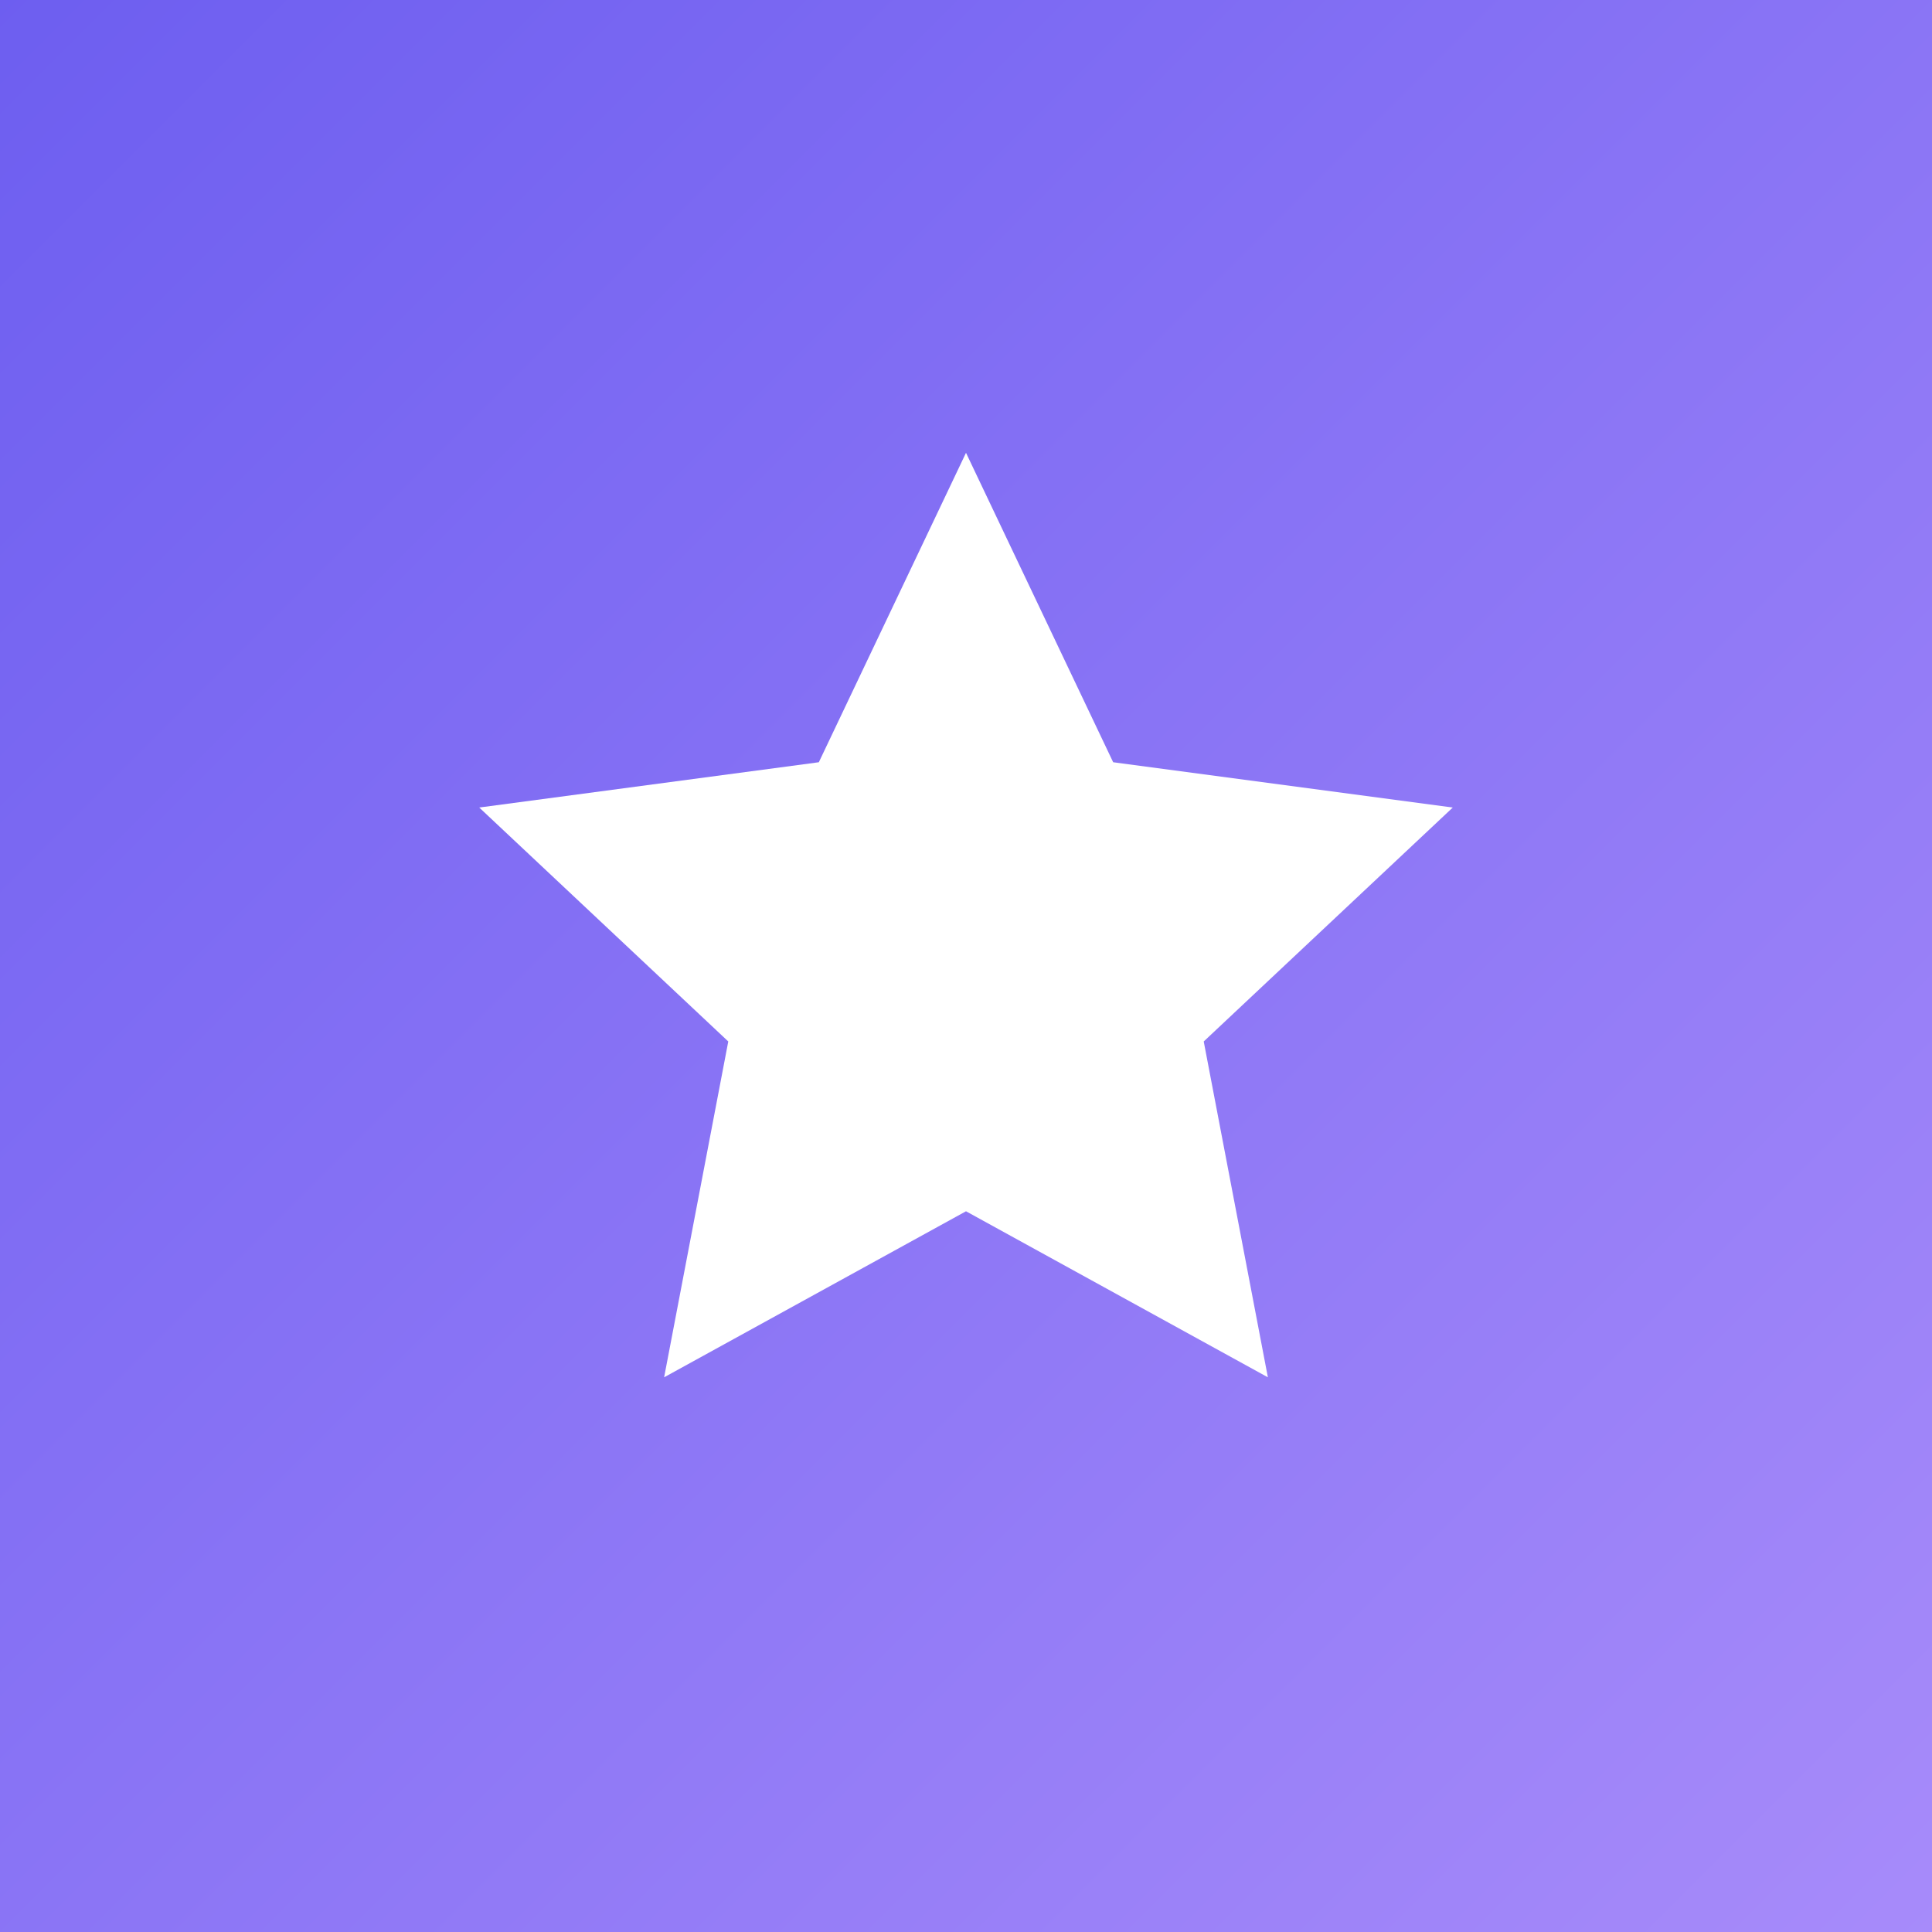
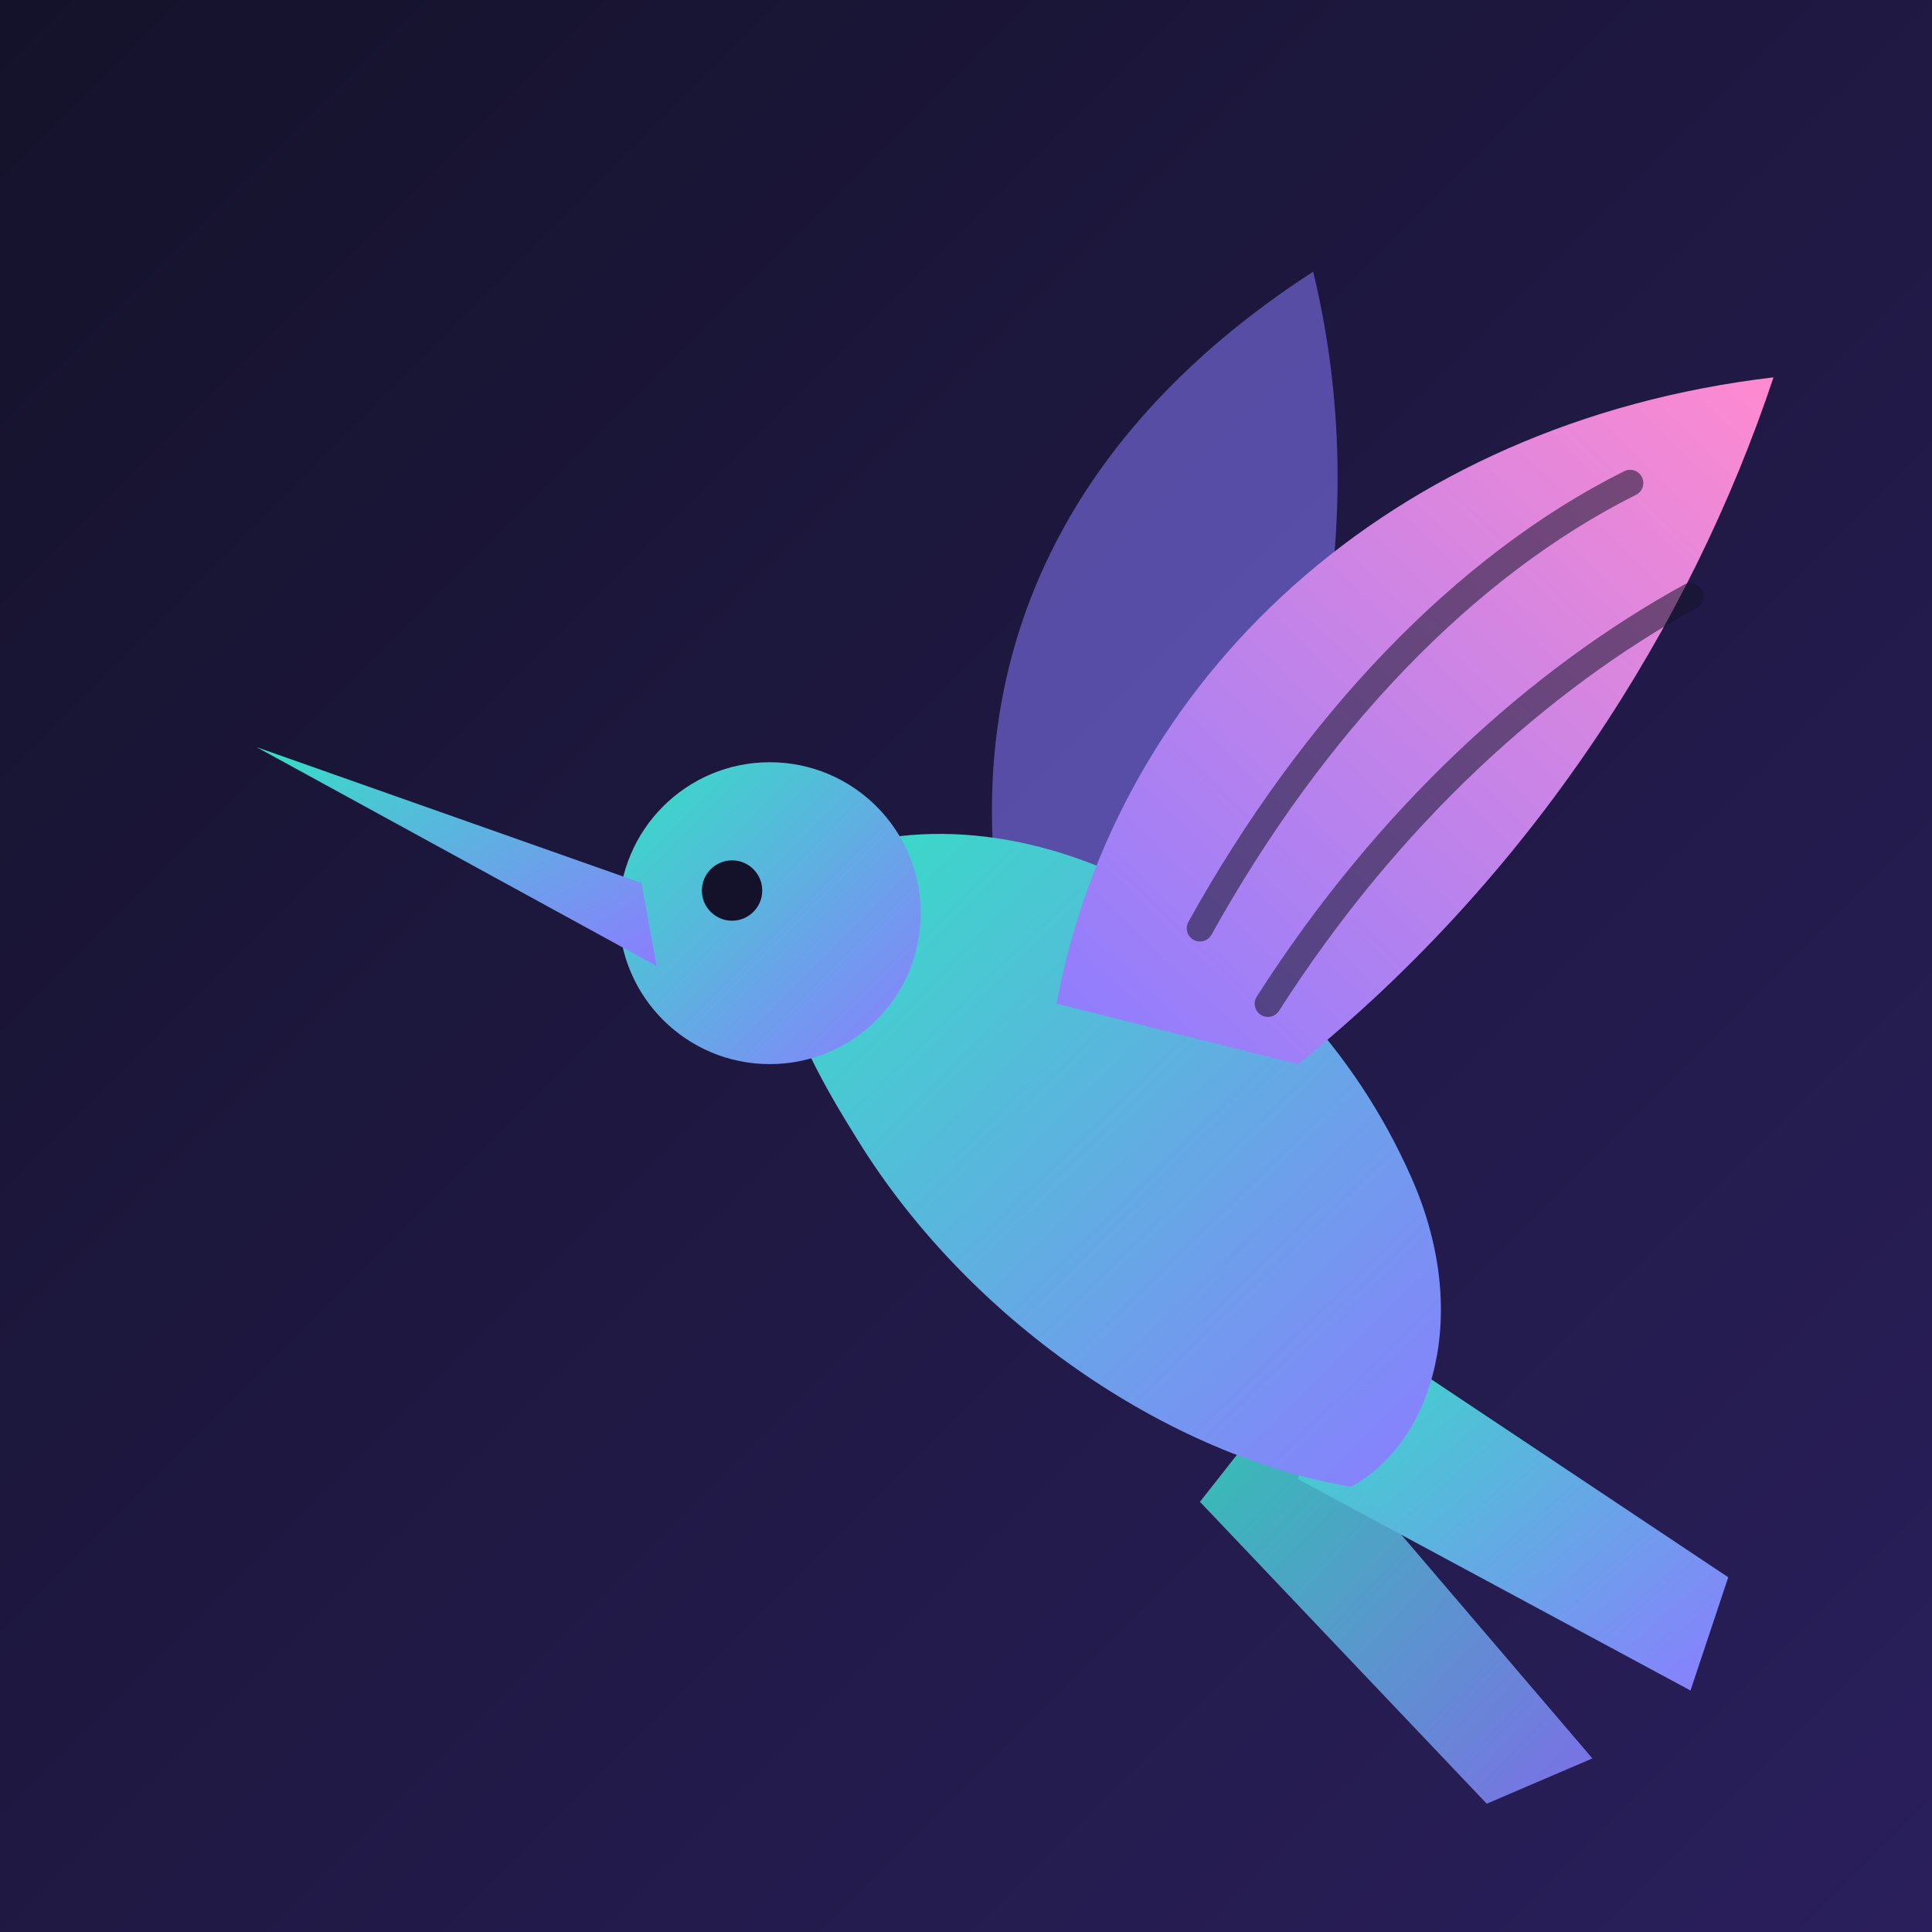
<svg xmlns="http://www.w3.org/2000/svg" viewBox="0 0 512 512">
  <defs>
-     <linearGradient id="g" x1="0" y1="0" x2="1" y2="1">
-       <stop offset="0" stop-color="#6d5ef0" />
-       <stop offset="1" stop-color="#a78bfa" />
+     <linearGradient id="bg" x1="0" y1="0" x2="1" y2="1">
+       <stop offset="0" stop-color="#14122a" />
+       <stop offset="1" stop-color="#2a1f5c" />
+     </linearGradient>
+     <linearGradient id="b" x1="0" y1="0" x2="1" y2="1">
+       <stop offset="0" stop-color="#34e0c4" />
+       <stop offset="1" stop-color="#8b7dff" />
+     </linearGradient>
+     <linearGradient id="w" x1="0" y1="1" x2="1" y2="0">
+       <stop offset="0" stop-color="#8b7dff" />
+       <stop offset="1" stop-color="#ff8ad0" />
    </linearGradient>
  </defs>
-   <rect width="512" height="512" fill="url(#g)" />
-   <path fill="#fff" d="M256 120l39 82 90 12-66 62 17 89-80-44-80 44 17-89-66-62 90-12z" />
+   <rect width="512" height="512" fill="url(#bg)" />
+   <g transform="translate(18,20)">
+     <path d="M250 238C232 160 262 96 330 52C346 118 332 190 292 250Z" fill="#8b7dff88" />
+     <path d="M338 330L440 398L430 428L326 372Z" fill="url(#b)" />
+     <path d="M322 350L404 446L376 458L300 378Z" fill="url(#b)" opacity=".85" />
+     <path d="M196 208C252 184 326 224 356 292C372 328 362 362 340 374C292 366 238 330 208 280C188 248 182 226 196 208Z" fill="url(#b)" />
+     <circle cx="186" cy="222" r="40" fill="url(#b)" />
+     <path d="M152 214L50 178L156 236Z" fill="url(#b)" />
+     <path d="M262 246C278 160 350 92 452 80C430 146 388 212 326 262Z" fill="url(#w)" />
+     <path d="M300 226C330 172 370 130 414 108" stroke="#14122a" stroke-width="7" stroke-linecap="round" fill="none" opacity=".55" />
+     <path d="M318 246C350 196 390 160 430 138" stroke="#14122a" stroke-width="7" stroke-linecap="round" fill="none" opacity=".55" />
+     <circle cx="176" cy="216" r="8" fill="#14122a" />
+   </g>
</svg>
